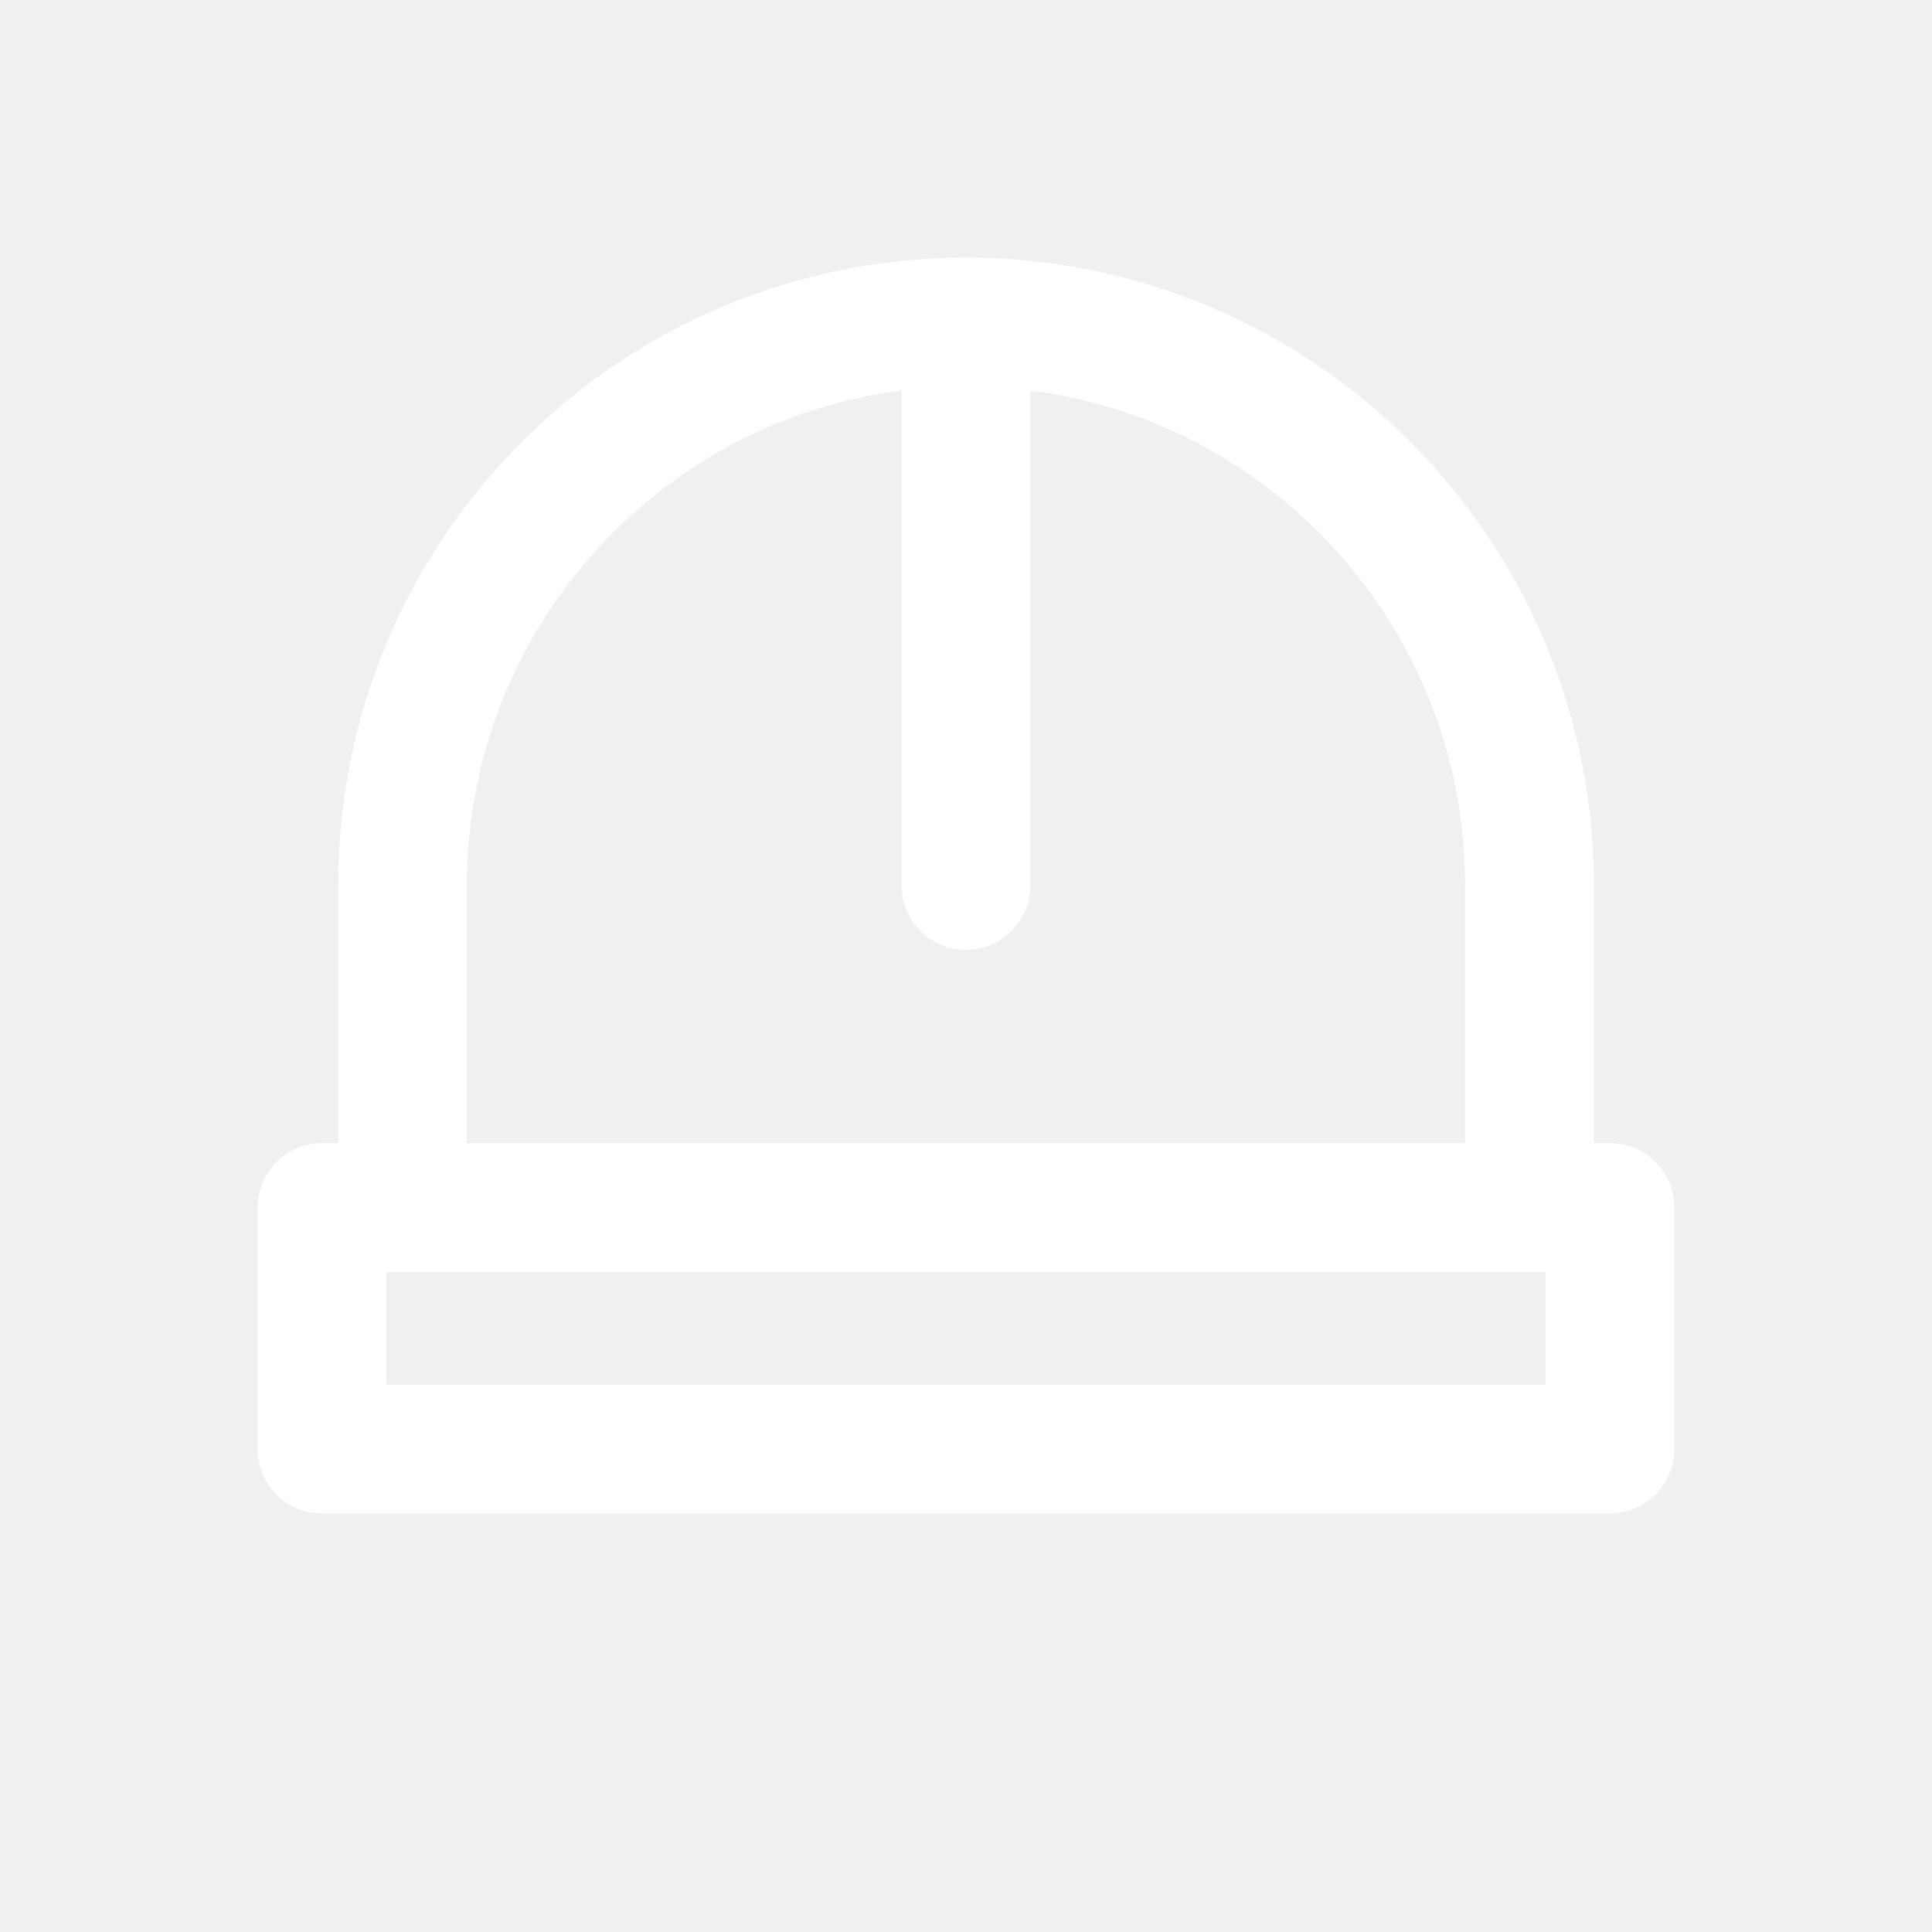
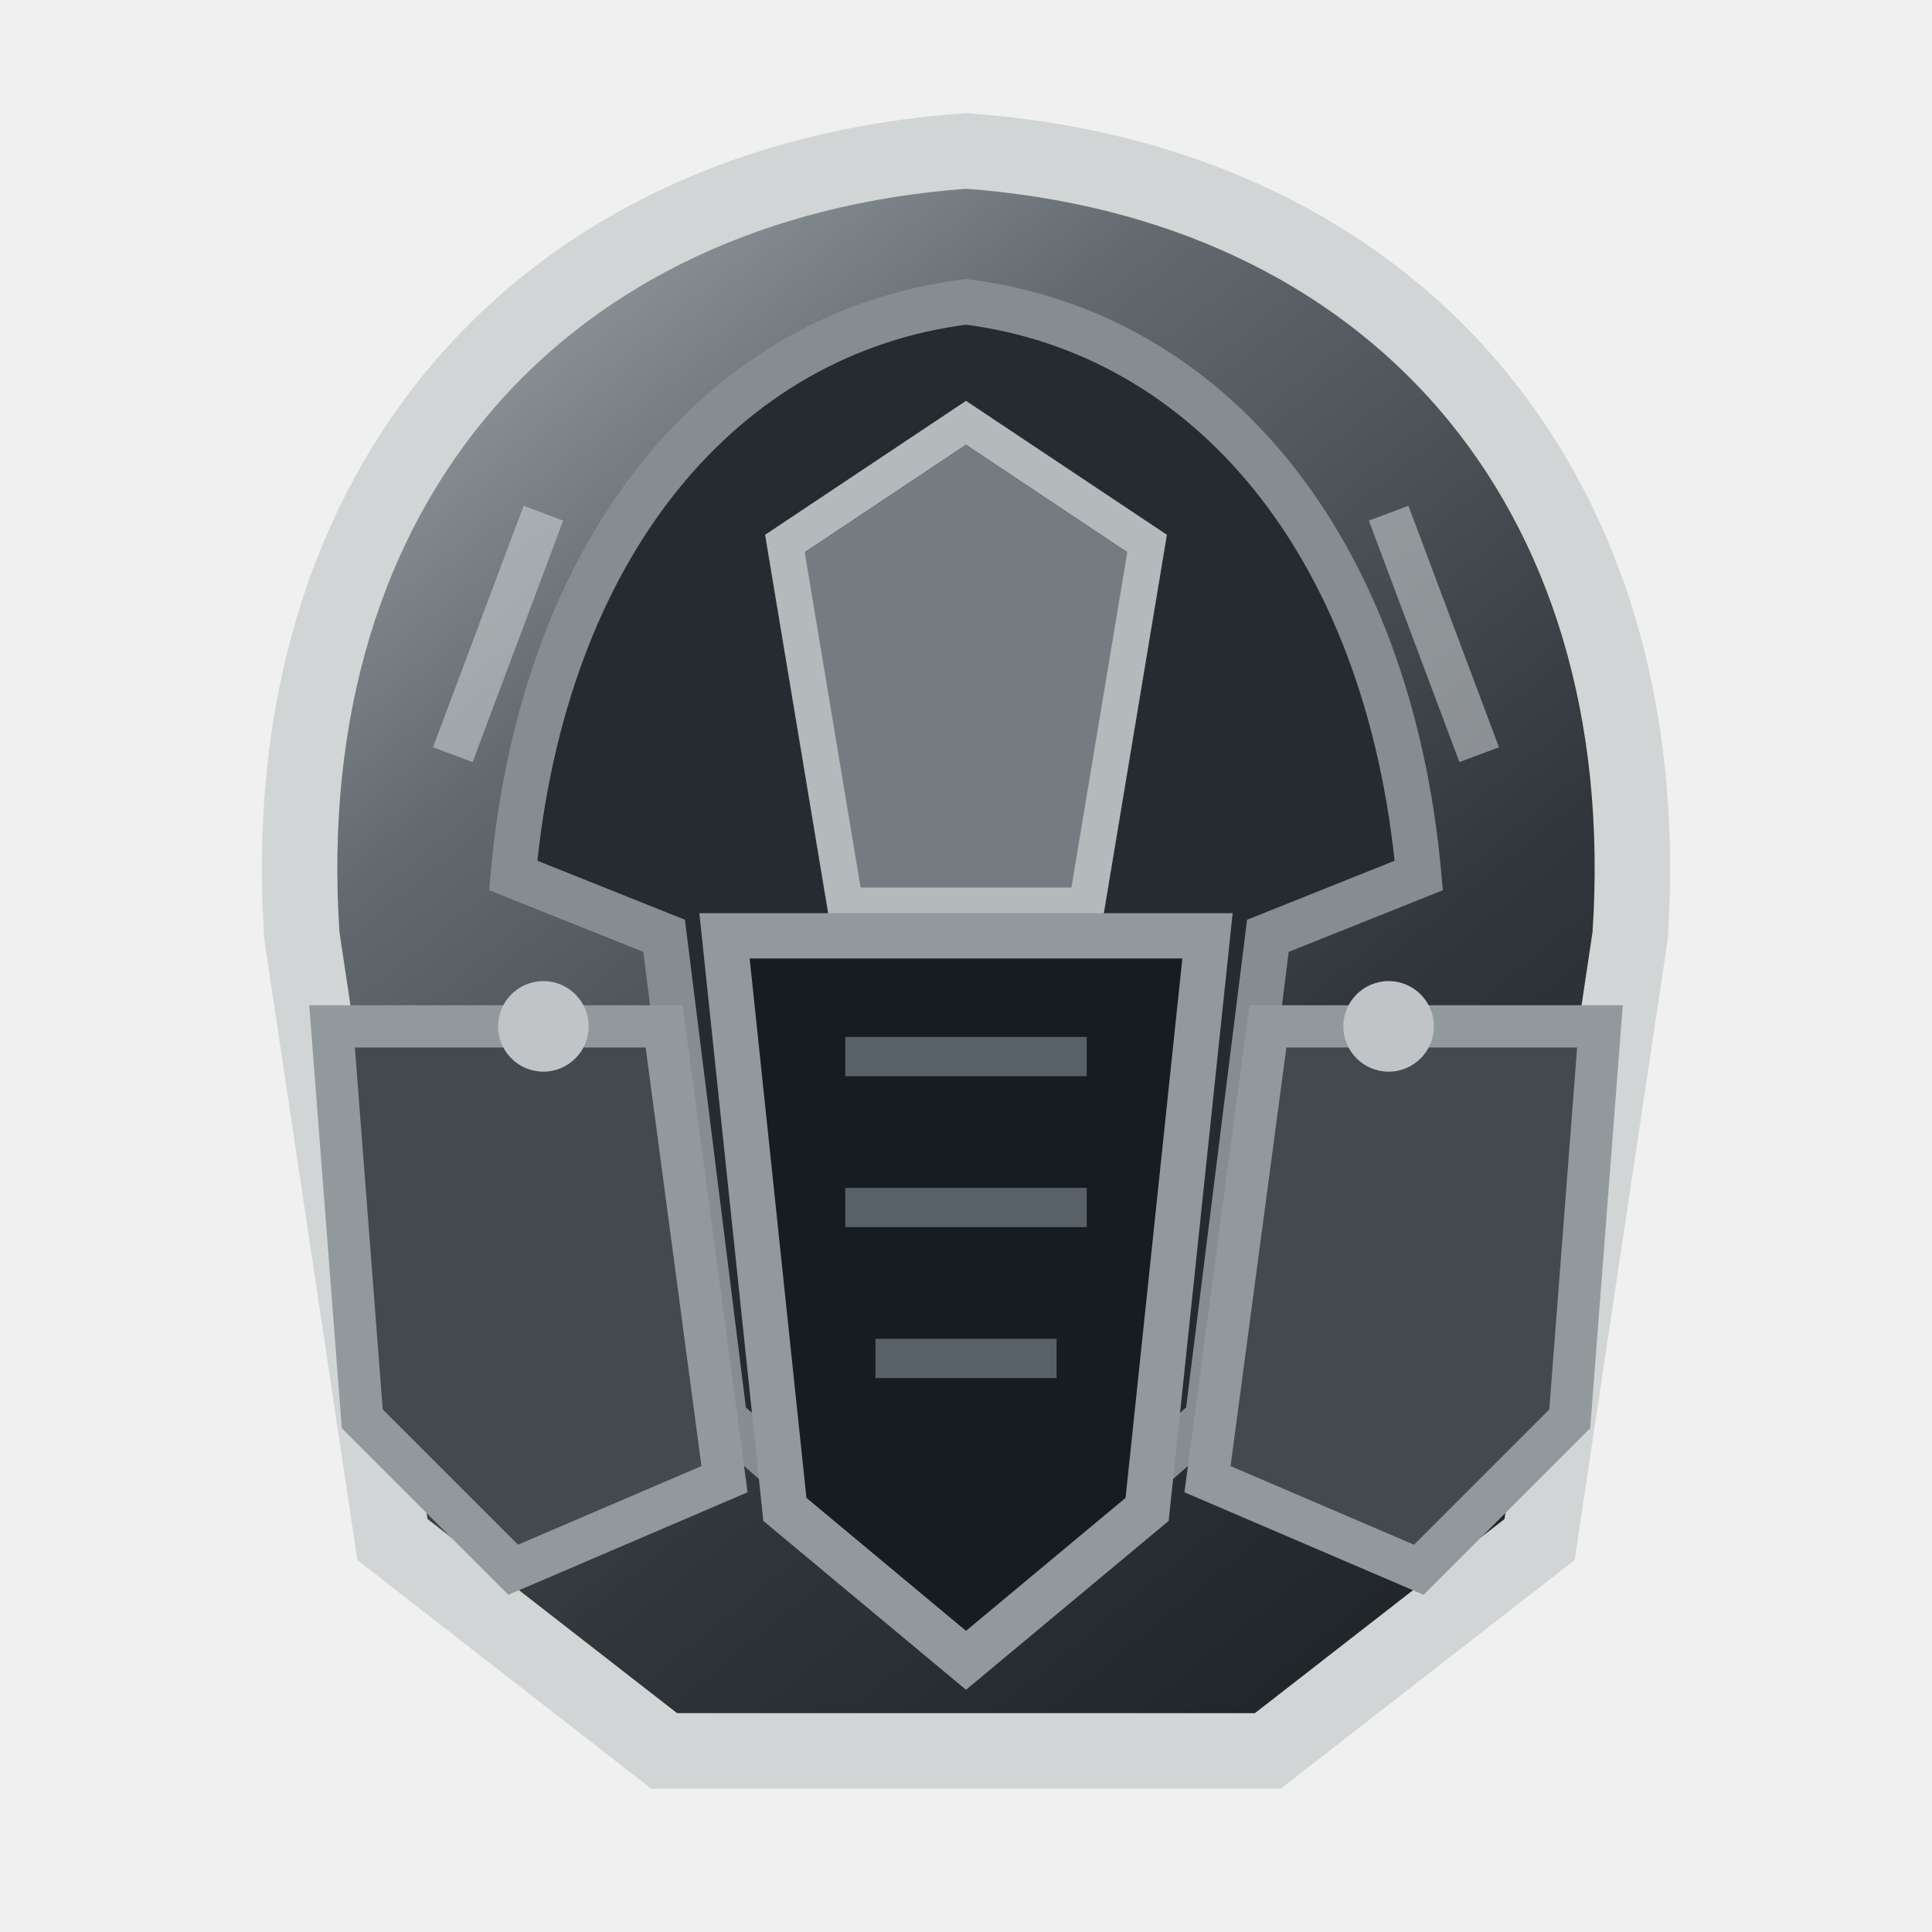
- <svg xmlns="http://www.w3.org/2000/svg" viewBox="0 0 24 24" fill="none" stroke="#ffffff" stroke-width="1.6" stroke-linecap="round" stroke-linejoin="round">
-   <path d="M5 15V11a7 7 0 0 1 14 0v4" />
-   <path d="M4 15h16v3H4z" />
-   <path d="M12 4v7" />
+ <svg xmlns="http://www.w3.org/2000/svg" viewBox="0 0 64 64" fill="none">
+   <defs>
+     <linearGradient id="steel" x1="10" y1="5" x2="55" y2="60" gradientUnits="userSpaceOnUse">
+       <stop stop-color="#aeb4b8" />
+       <stop offset=".28" stop-color="#626a70" />
+       <stop offset=".62" stop-color="#30363b" />
+       <stop offset="1" stop-color="#171b20" />
+     </linearGradient>
+     <linearGradient id="edge" x1="8" y1="8" x2="55" y2="55">
+       <stop stop-color="#d2d5d5" />
+       <stop offset="1" stop-color="#454b50" />
+     </linearGradient>
+   </defs>
+   <path d="M10 31C9 16 18 6 32 5c14 1 23 11 22 26l-3 20-9 7H22l-9-7-3-20Z" fill="url(#steel)" stroke="url(#edge)" stroke-width="2.5" />
+   <path d="M17 29c1-11 7-18 15-19 8 1 14 8 15 19l-5 2-2 16-8 7-8-7-2-16-5-2Z" fill="#252b30" stroke="#858d92" stroke-width="1.5" />
+   <path d="M26 18 32 14l6 4-2 12h-8l-2-12Z" fill="#747c82" stroke="#b4b9bb" stroke-width="1.2" />
+   <path d="M11 34h11l2 15-7 3-5-5-1-13Zm42 0H42l-2 15 7 3 5-5 1-13Z" fill="#42494f" stroke="#92999d" stroke-width="1.4" />
+   <path d="M24 31h16l-2 19-6 5-6-5-2-19Z" fill="#171c20" stroke="#92999d" stroke-width="1.5" />
+   <path d="M28 35h8M28 40h8M29 45h6" stroke="#596168" stroke-width="1.3" />
+   <path d="M15 25l3-8m31 8-3-8" stroke="#d0d3d4" stroke-opacity=".55" stroke-width="1.4" />
+   <circle cx="18" cy="34" r="1.5" fill="#c0c4c6" />
+   <circle cx="46" cy="34" r="1.5" fill="#c0c4c6" />
</svg>
